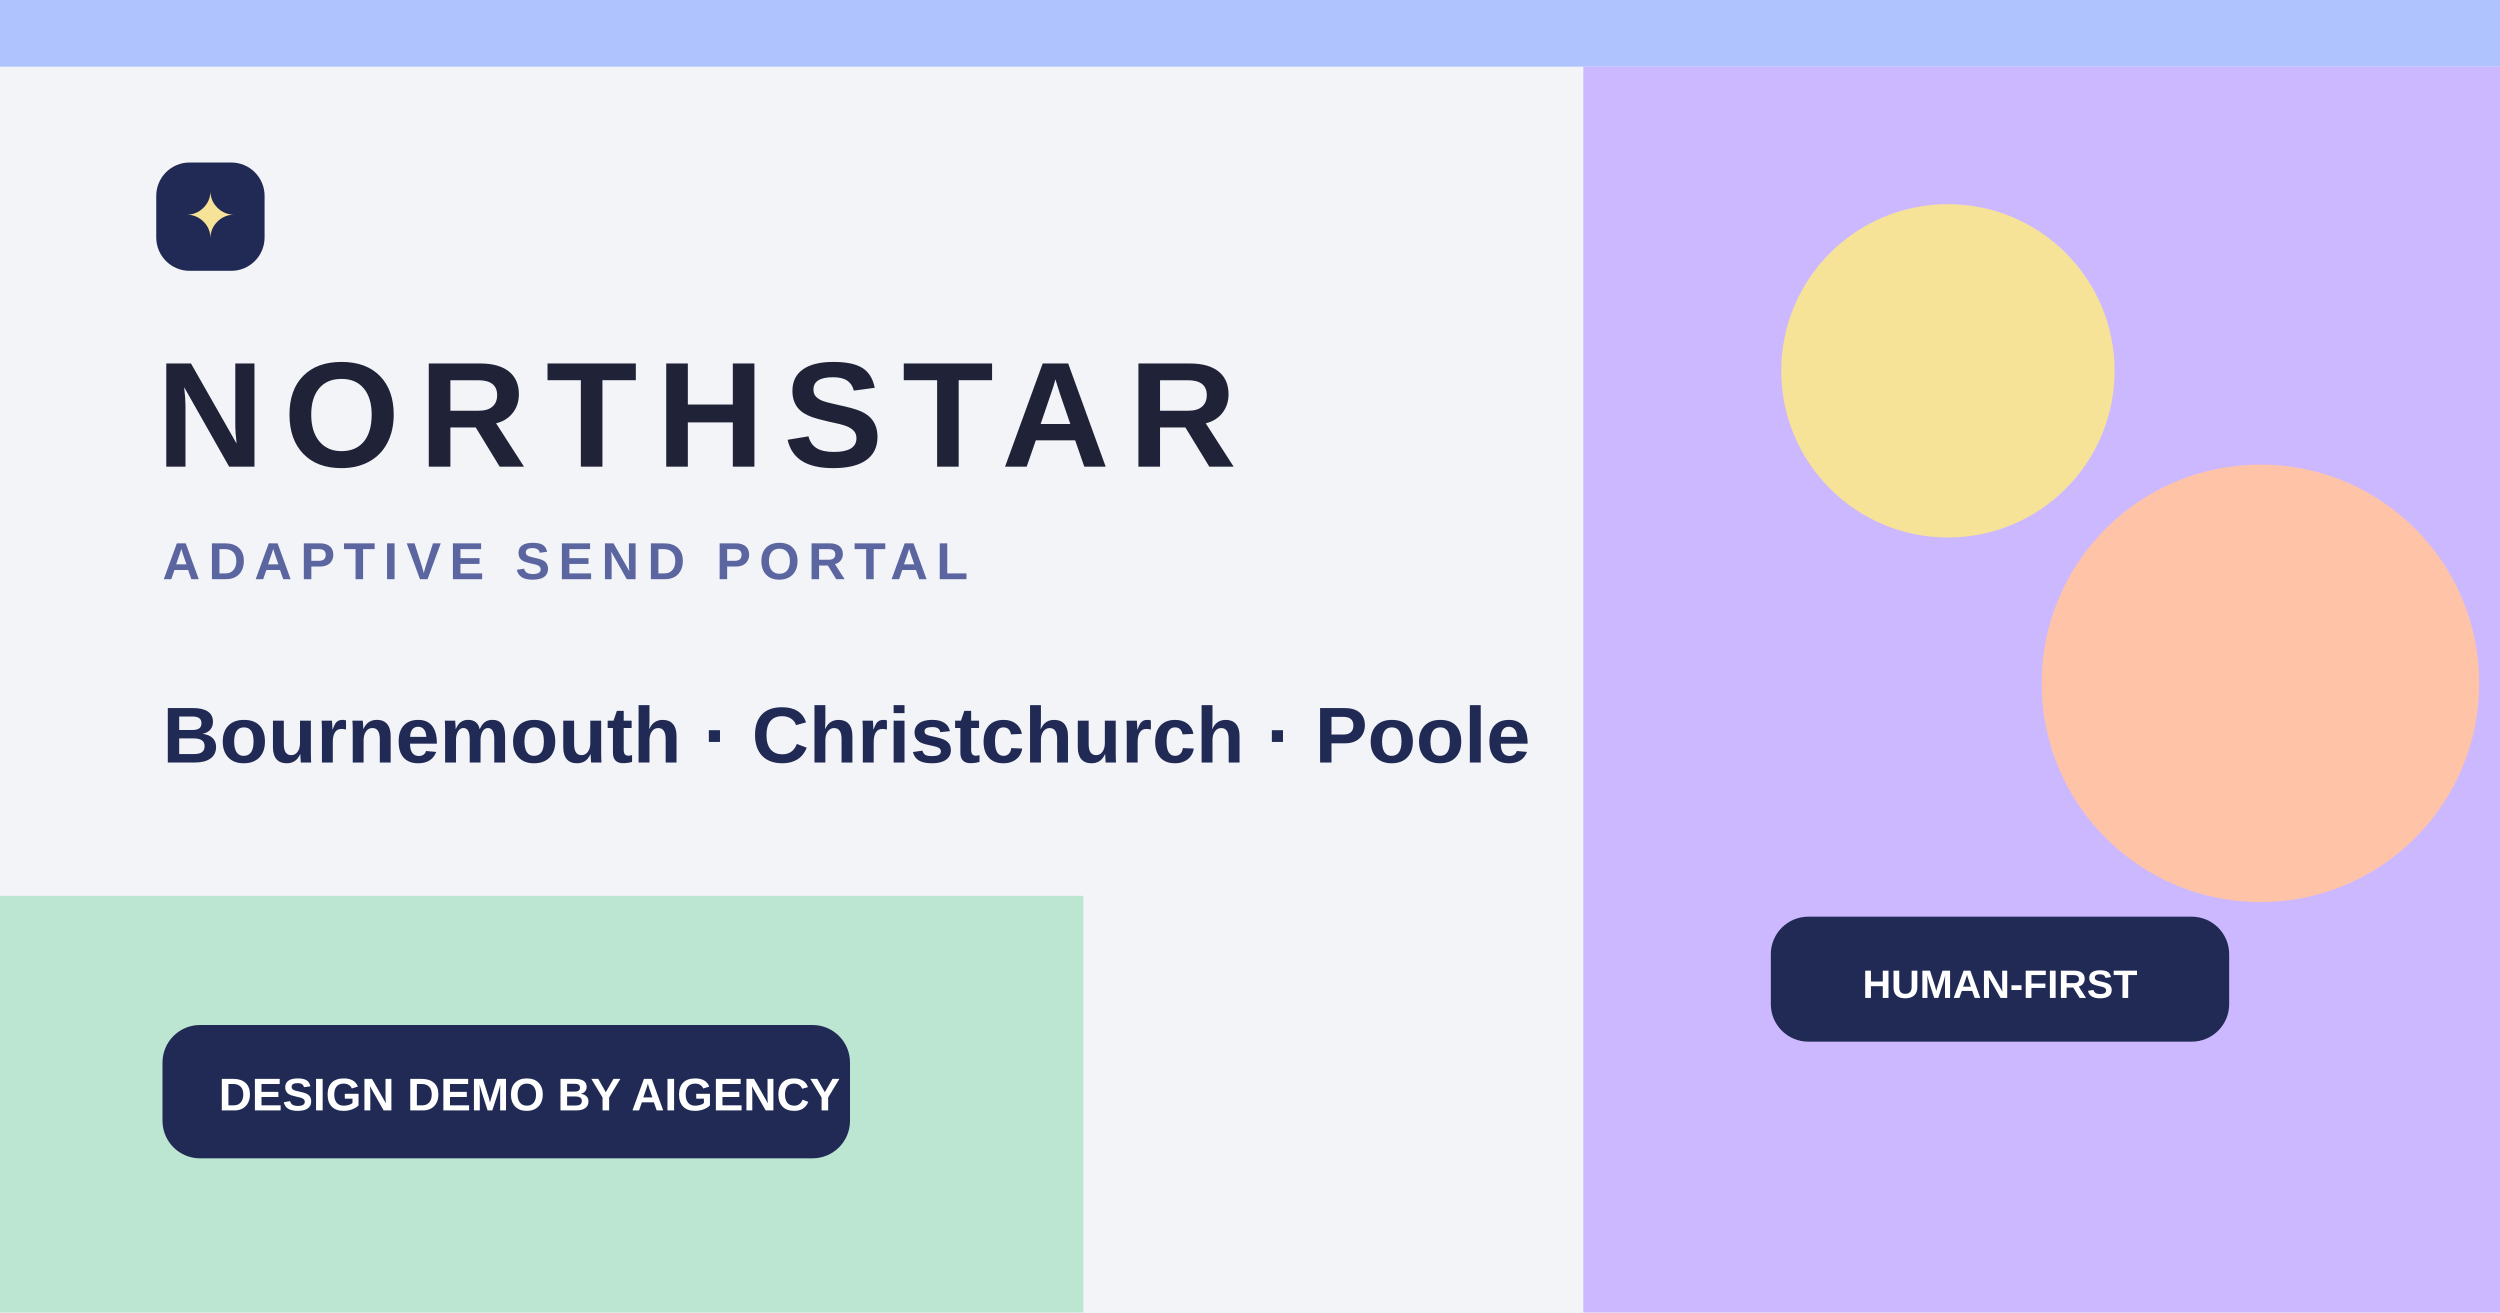
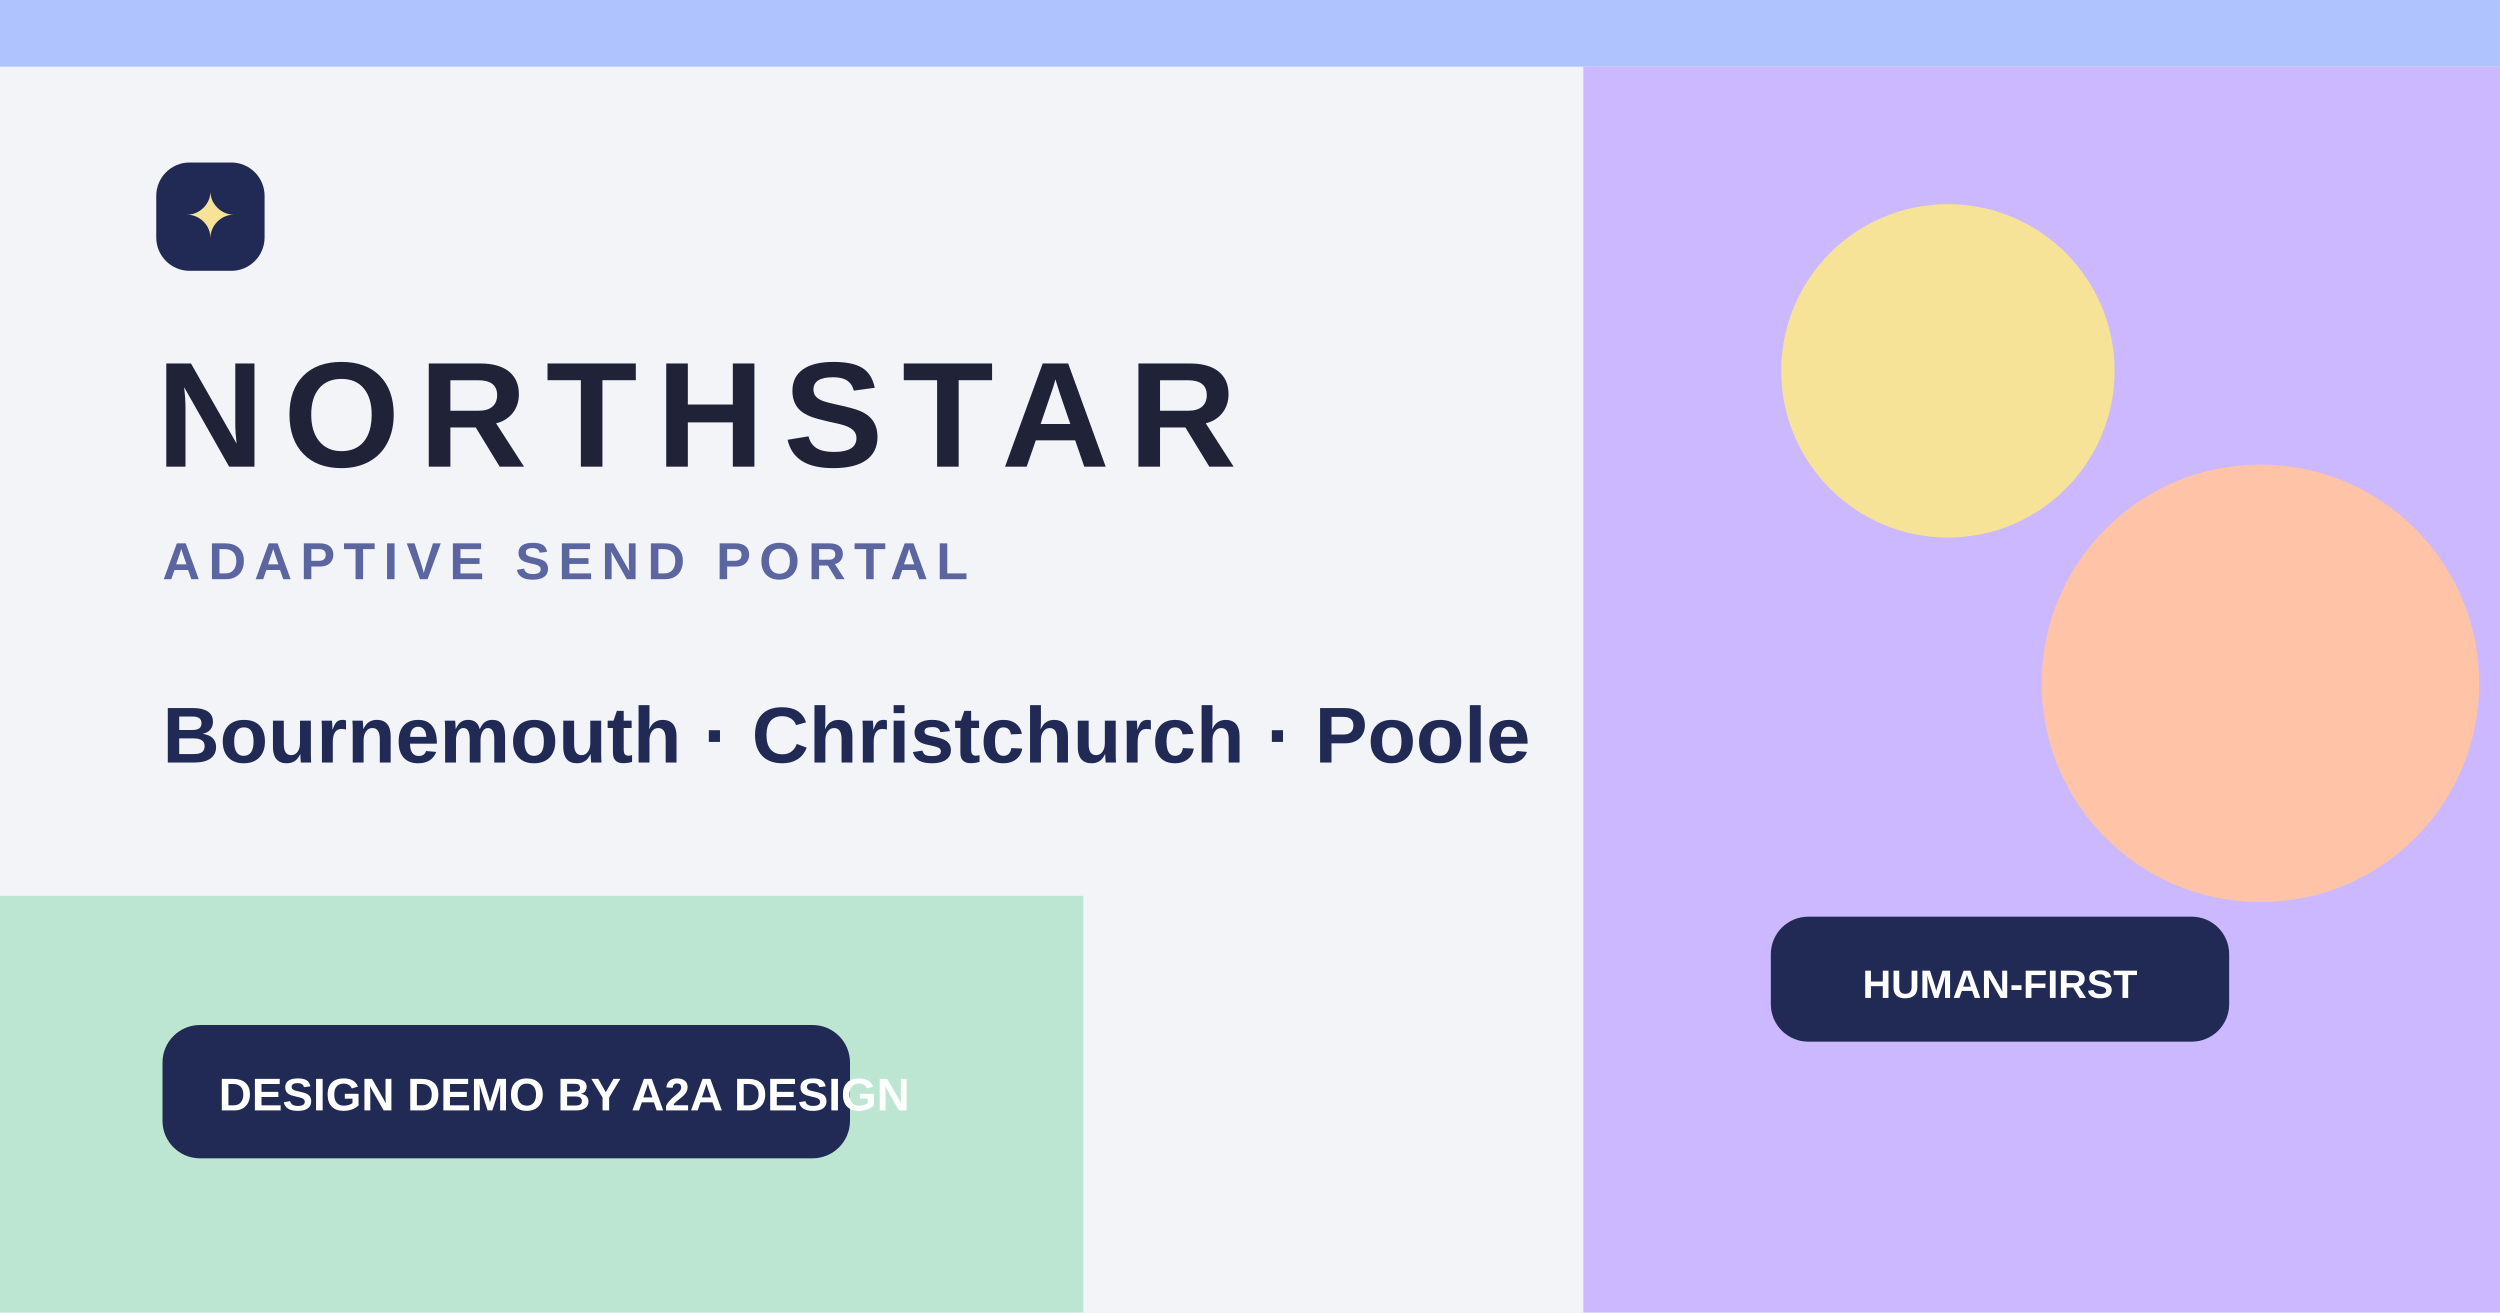
<svg xmlns="http://www.w3.org/2000/svg" viewBox="0 0 1200 630" role="img" aria-labelledby="title desc">
  <rect width="1200" height="630" fill="#f3f4f8" />
  <rect x="0" y="0" width="1200" height="32" fill="#afc4ff" />
  <rect x="760" y="32" width="440" height="598" fill="#ccb8ff" />
  <rect x="0" y="430" width="520" height="200" fill="#bce6d1" />
  <rect x="75" y="78" width="52" height="52" rx="16" fill="#202a54" />
  <text x="101" y="114" text-anchor="middle" fill="#f7e397" font-family="Arial,sans-serif" font-size="30">✦</text>
  <text x="75" y="224" fill="#202338" font-family="Arial,sans-serif" font-size="72" font-weight="800" letter-spacing="9">NORTHSTAR</text>
  <text x="78" y="278" fill="#5b66a1" font-family="Arial,sans-serif" font-size="25" font-weight="700" letter-spacing="4">ADAPTIVE SEND PORTAL</text>
  <text x="78" y="366" fill="#202a54" font-family="Arial,sans-serif" font-size="38" font-weight="700">Bournemouth · Christchurch · Poole</text>
  <rect x="78" y="492" width="330" height="64" rx="18" fill="#202a54" />
-   <text x="105" y="533" fill="#ffffff" font-family="Arial,sans-serif" font-size="22" font-weight="700">DESIGN DEMO BY AIGENCY</text>
+   <text x="105" y="533" fill="#ffffff" font-family="Arial,sans-serif" font-size="22" font-weight="700">DESIGN DEMO BY A2A DESIGN</text>
  <circle cx="935" cy="178" r="80" fill="#f7e397" />
  <circle cx="1085" cy="328" r="105" fill="#ffc3a8" />
  <rect x="850" y="440" width="220" height="60" rx="18" fill="#202a54" />
  <text x="960" y="479" text-anchor="middle" fill="#fff" font-family="Arial,sans-serif" font-size="19" font-weight="700">HUMAN-FIRST</text>
</svg>
